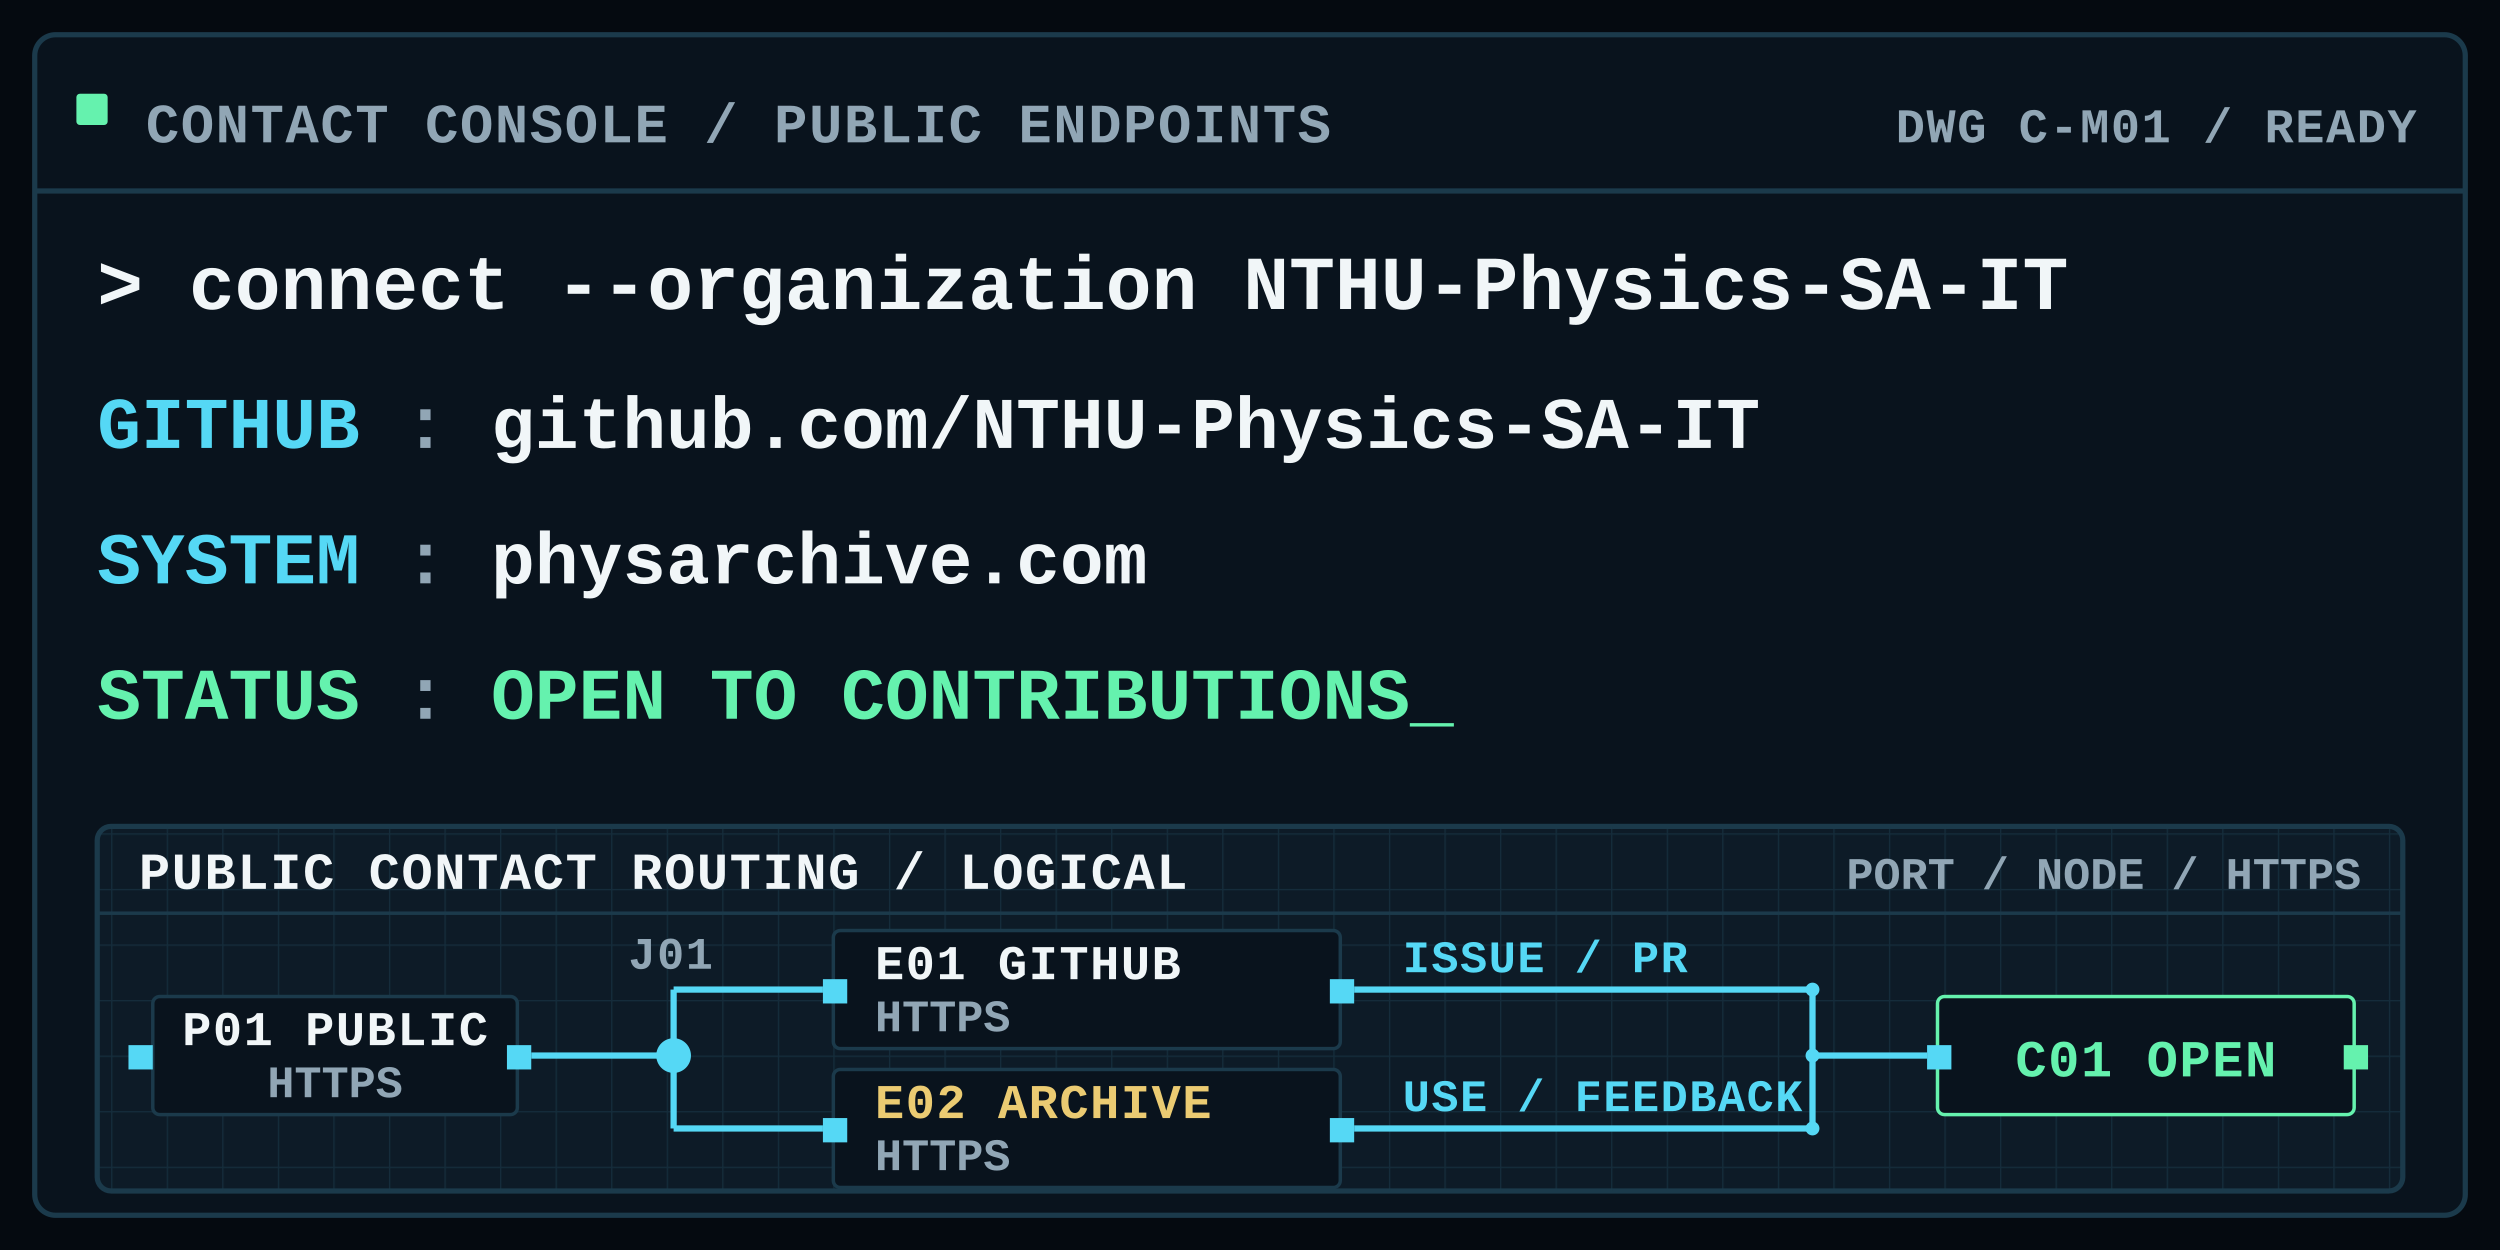
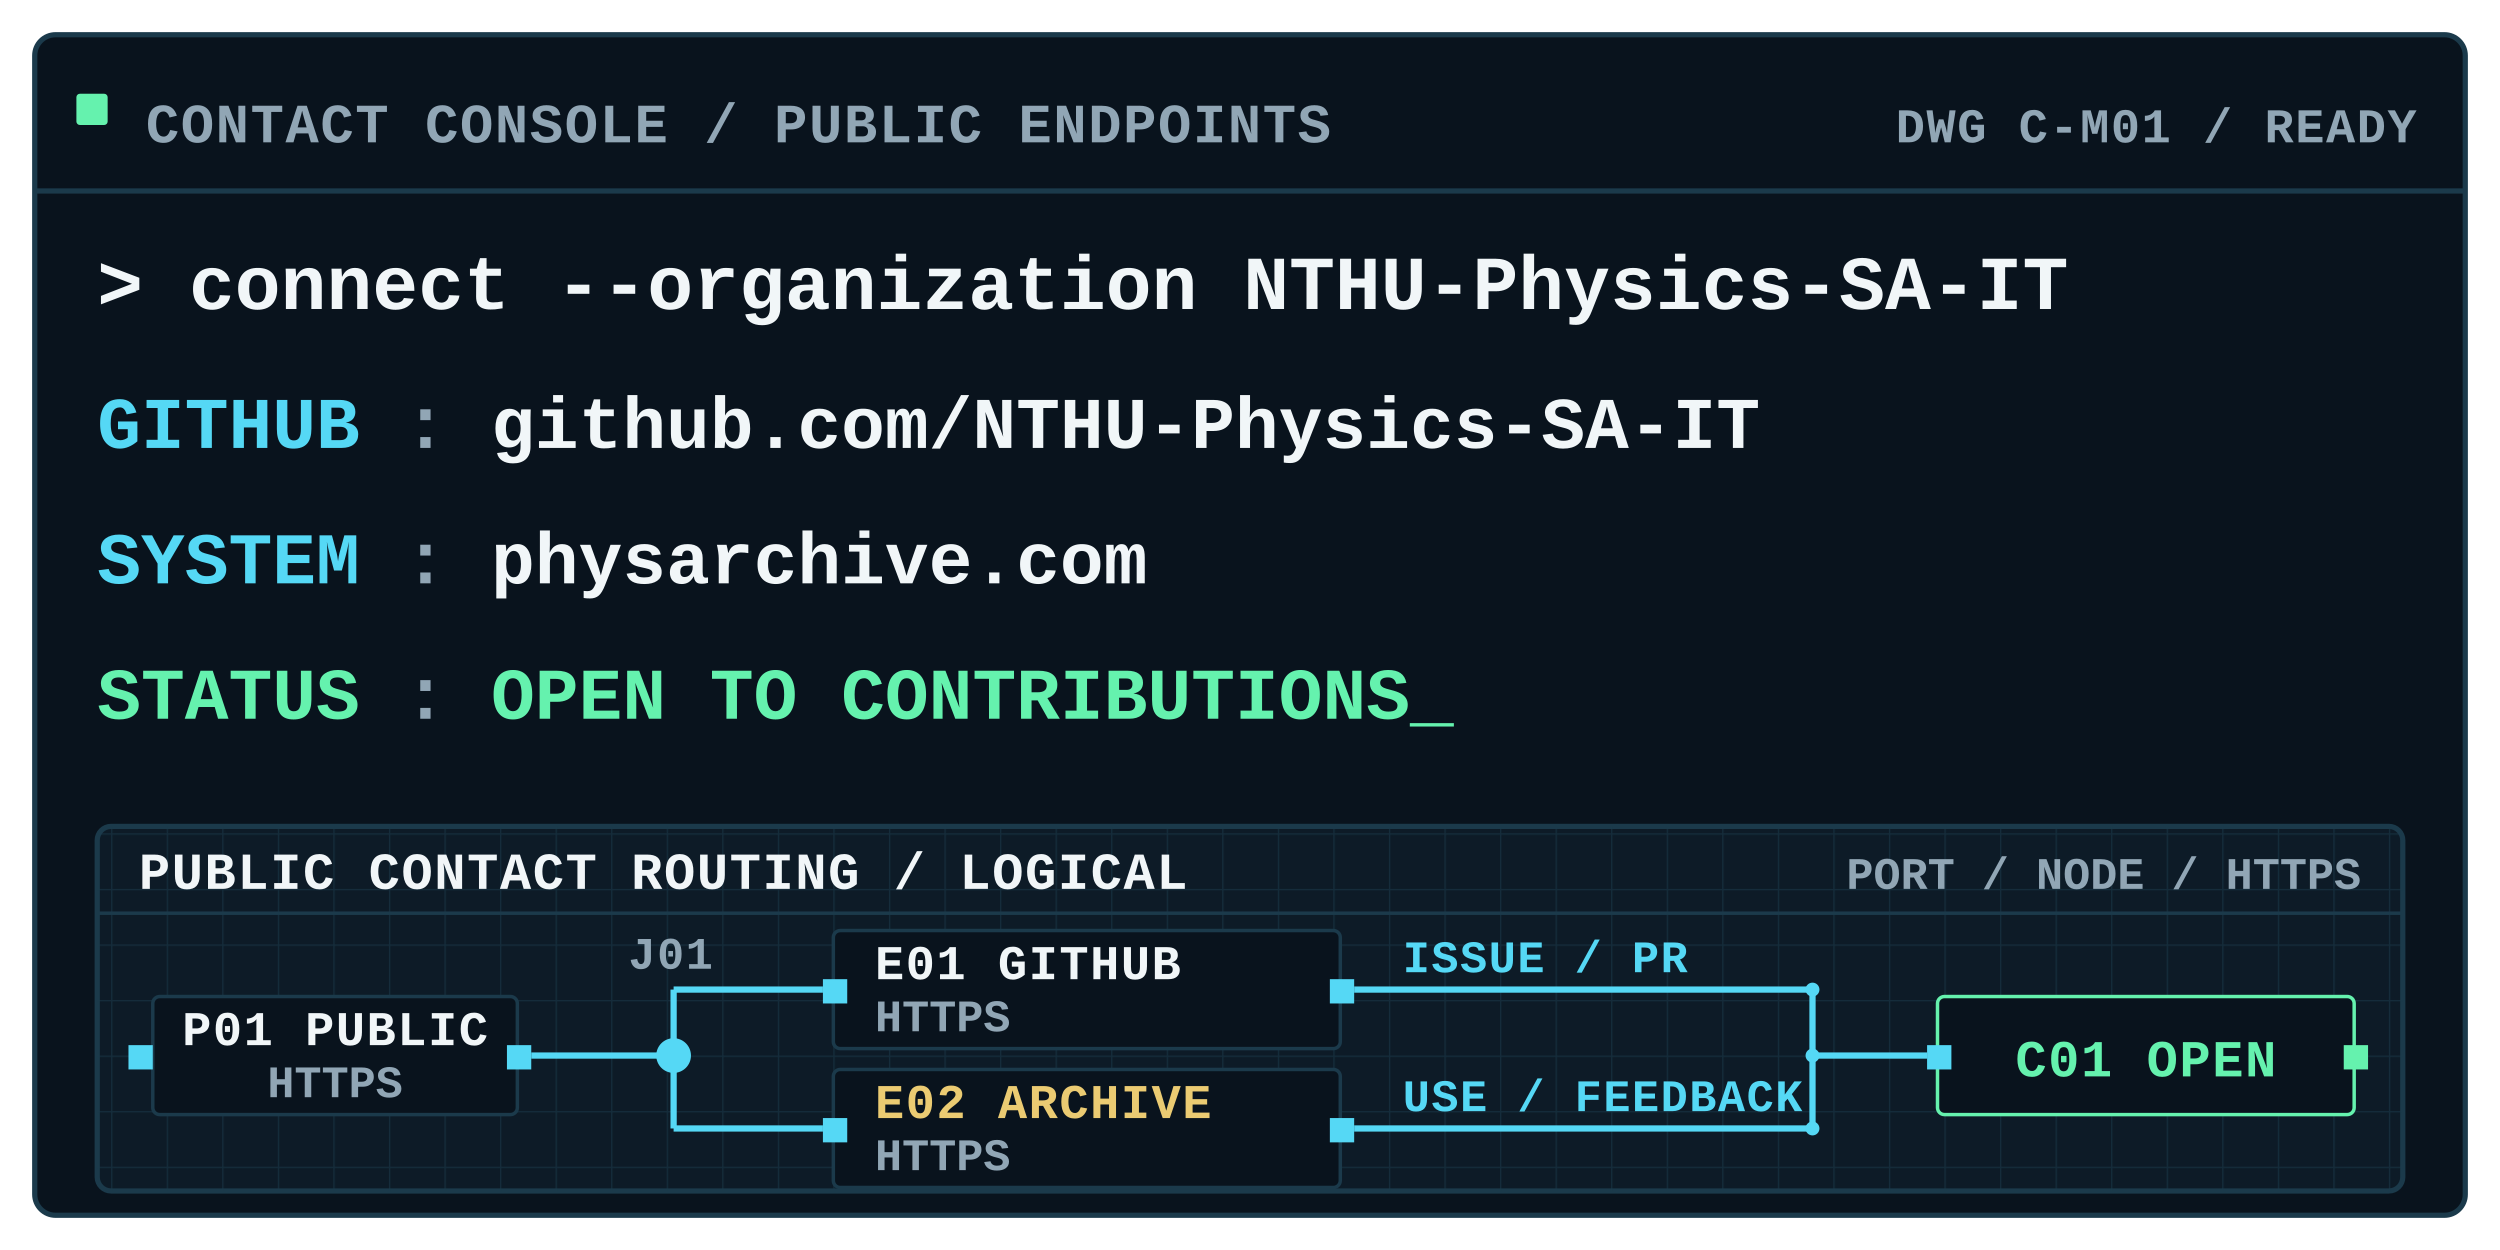
<svg xmlns="http://www.w3.org/2000/svg" viewBox="0 0 720 360" role="img" aria-labelledby="contact-mobile-title contact-mobile-desc">
  <defs>
    <pattern id="contact-mobile-grid" width="16" height="16" patternUnits="userSpaceOnUse">
      <path d="M16 0H0V16" fill="none" stroke="#1B3A4B" stroke-width=".8" opacity=".55" />
    </pattern>
    <style>
      text {
        font-family: "Courier New", Courier, "Liberation Mono", "DejaVu Sans Mono", monospace;
        font-weight: 700;
      }
      .command { font-weight: 800; }
      .label { font-weight: 800; letter-spacing: .45px; }
    </style>
  </defs>
-   <rect width="720" height="360" fill="#050A10" />
  <rect x="10" y="10" width="700" height="340" rx="6" fill="#09131D" stroke="#1B3A4B" stroke-width="1.5" />
  <path d="M10 55H710" stroke="#1B3A4B" stroke-width="1.5" />
  <rect x="22" y="27" width="9" height="9" rx="1" fill="#65F2AE" />
  <text x="42" y="41" class="label" font-size="16" fill="#91A6B5">CONTACT CONSOLE / PUBLIC ENDPOINTS</text>
  <text x="696" y="41" text-anchor="end" class="label" font-size="14" fill="#91A6B5">DWG C-M01 / READY</text>
  <text x="28" y="89" class="command" font-size="22" fill="#F1F6F8">&gt; connect --organization NTHU-Physics-SA-IT</text>
  <text x="28" y="129" font-size="21" fill="#F1F6F8">
    <tspan fill="#55D8F5">GITHUB</tspan>
    <tspan fill="#91A6B5"> : </tspan>
    <tspan>github.com/NTHU-Physics-SA-IT</tspan>
  </text>
  <text x="28" y="168" font-size="21" fill="#F1F6F8">
    <tspan fill="#55D8F5">SYSTEM</tspan>
    <tspan fill="#91A6B5"> : </tspan>
    <tspan>physarchive.com</tspan>
  </text>
  <text x="28" y="207" font-size="21" fill="#65F2AE">
    <tspan>STATUS</tspan>
    <tspan fill="#91A6B5"> : </tspan>
    <tspan>OPEN TO CONTRIBUTIONS_</tspan>
  </text>
  <g aria-label="Public contact routing schematic">
    <rect x="28" y="238" width="664" height="105" rx="4" fill="#0D1B27" stroke="#1B3A4B" stroke-width="1.5" />
    <rect x="28" y="238" width="664" height="105" rx="4" fill="url(#contact-mobile-grid)" />
    <path d="M28 263H692" stroke="#1B3A4B" stroke-width="1" />
    <text x="40" y="256" class="label" font-size="15" fill="#F1F6F8">PUBLIC CONTACT ROUTING / LOGICAL</text>
    <text x="680" y="256" text-anchor="end" font-size="13" fill="#91A6B5">PORT / NODE / HTTPS</text>
    <path d="M153 304H194M194 285V325M194 285H237M194 325H237M390 285H522V304H555M390 325H522V304" fill="none" stroke="#55D8F5" stroke-width="1.8" />
    <circle cx="194" cy="304" r="5" fill="#55D8F5" />
    <circle cx="522" cy="304" r="2" fill="#55D8F5" />
    <circle cx="522" cy="285" r="2" fill="#55D8F5" />
    <circle cx="522" cy="325" r="2" fill="#55D8F5" />
    <text x="181" y="279" class="label" font-size="13" fill="#91A6B5">J01</text>
    <text x="404" y="280" class="label" font-size="13" fill="#55D8F5">ISSUE / PR</text>
    <text x="404" y="320" class="label" font-size="13" fill="#55D8F5">USE / FEEDBACK</text>
    <rect x="44" y="287" width="105" height="34" rx="2" fill="#09131D" stroke="#1B3A4B" />
    <rect x="37" y="301" width="7" height="7" fill="#55D8F5" />
    <rect x="146" y="301" width="7" height="7" fill="#55D8F5" />
    <text x="96.5" y="301" text-anchor="middle" class="label" font-size="14" fill="#F1F6F8">P01 PUBLIC</text>
    <text x="96.5" y="316" text-anchor="middle" font-size="13" fill="#91A6B5">HTTPS</text>
    <rect x="240" y="268" width="146" height="34" rx="2" fill="#09131D" stroke="#1B3A4B" />
    <rect x="237" y="282" width="7" height="7" fill="#55D8F5" />
    <rect x="383" y="282" width="7" height="7" fill="#55D8F5" />
    <text x="252" y="282" class="label" font-size="14" fill="#F1F6F8">E01 GITHUB</text>
    <text x="252" y="297" font-size="13" fill="#91A6B5">HTTPS</text>
    <rect x="240" y="308" width="146" height="34" rx="2" fill="#09131D" stroke="#1B3A4B" />
    <rect x="237" y="322" width="7" height="7" fill="#55D8F5" />
    <rect x="383" y="322" width="7" height="7" fill="#55D8F5" />
    <text x="252" y="322" class="label" font-size="14" fill="#EBCB72">E02 ARCHIVE</text>
    <text x="252" y="337" font-size="13" fill="#91A6B5">HTTPS</text>
    <rect x="558" y="287" width="120" height="34" rx="2" fill="#09131D" stroke="#65F2AE" />
    <rect x="555" y="301" width="7" height="7" fill="#55D8F5" />
    <rect x="675" y="301" width="7" height="7" fill="#65F2AE" />
    <text x="618" y="310" text-anchor="middle" class="label" font-size="15" fill="#65F2AE">C01 OPEN</text>
  </g>
</svg>
